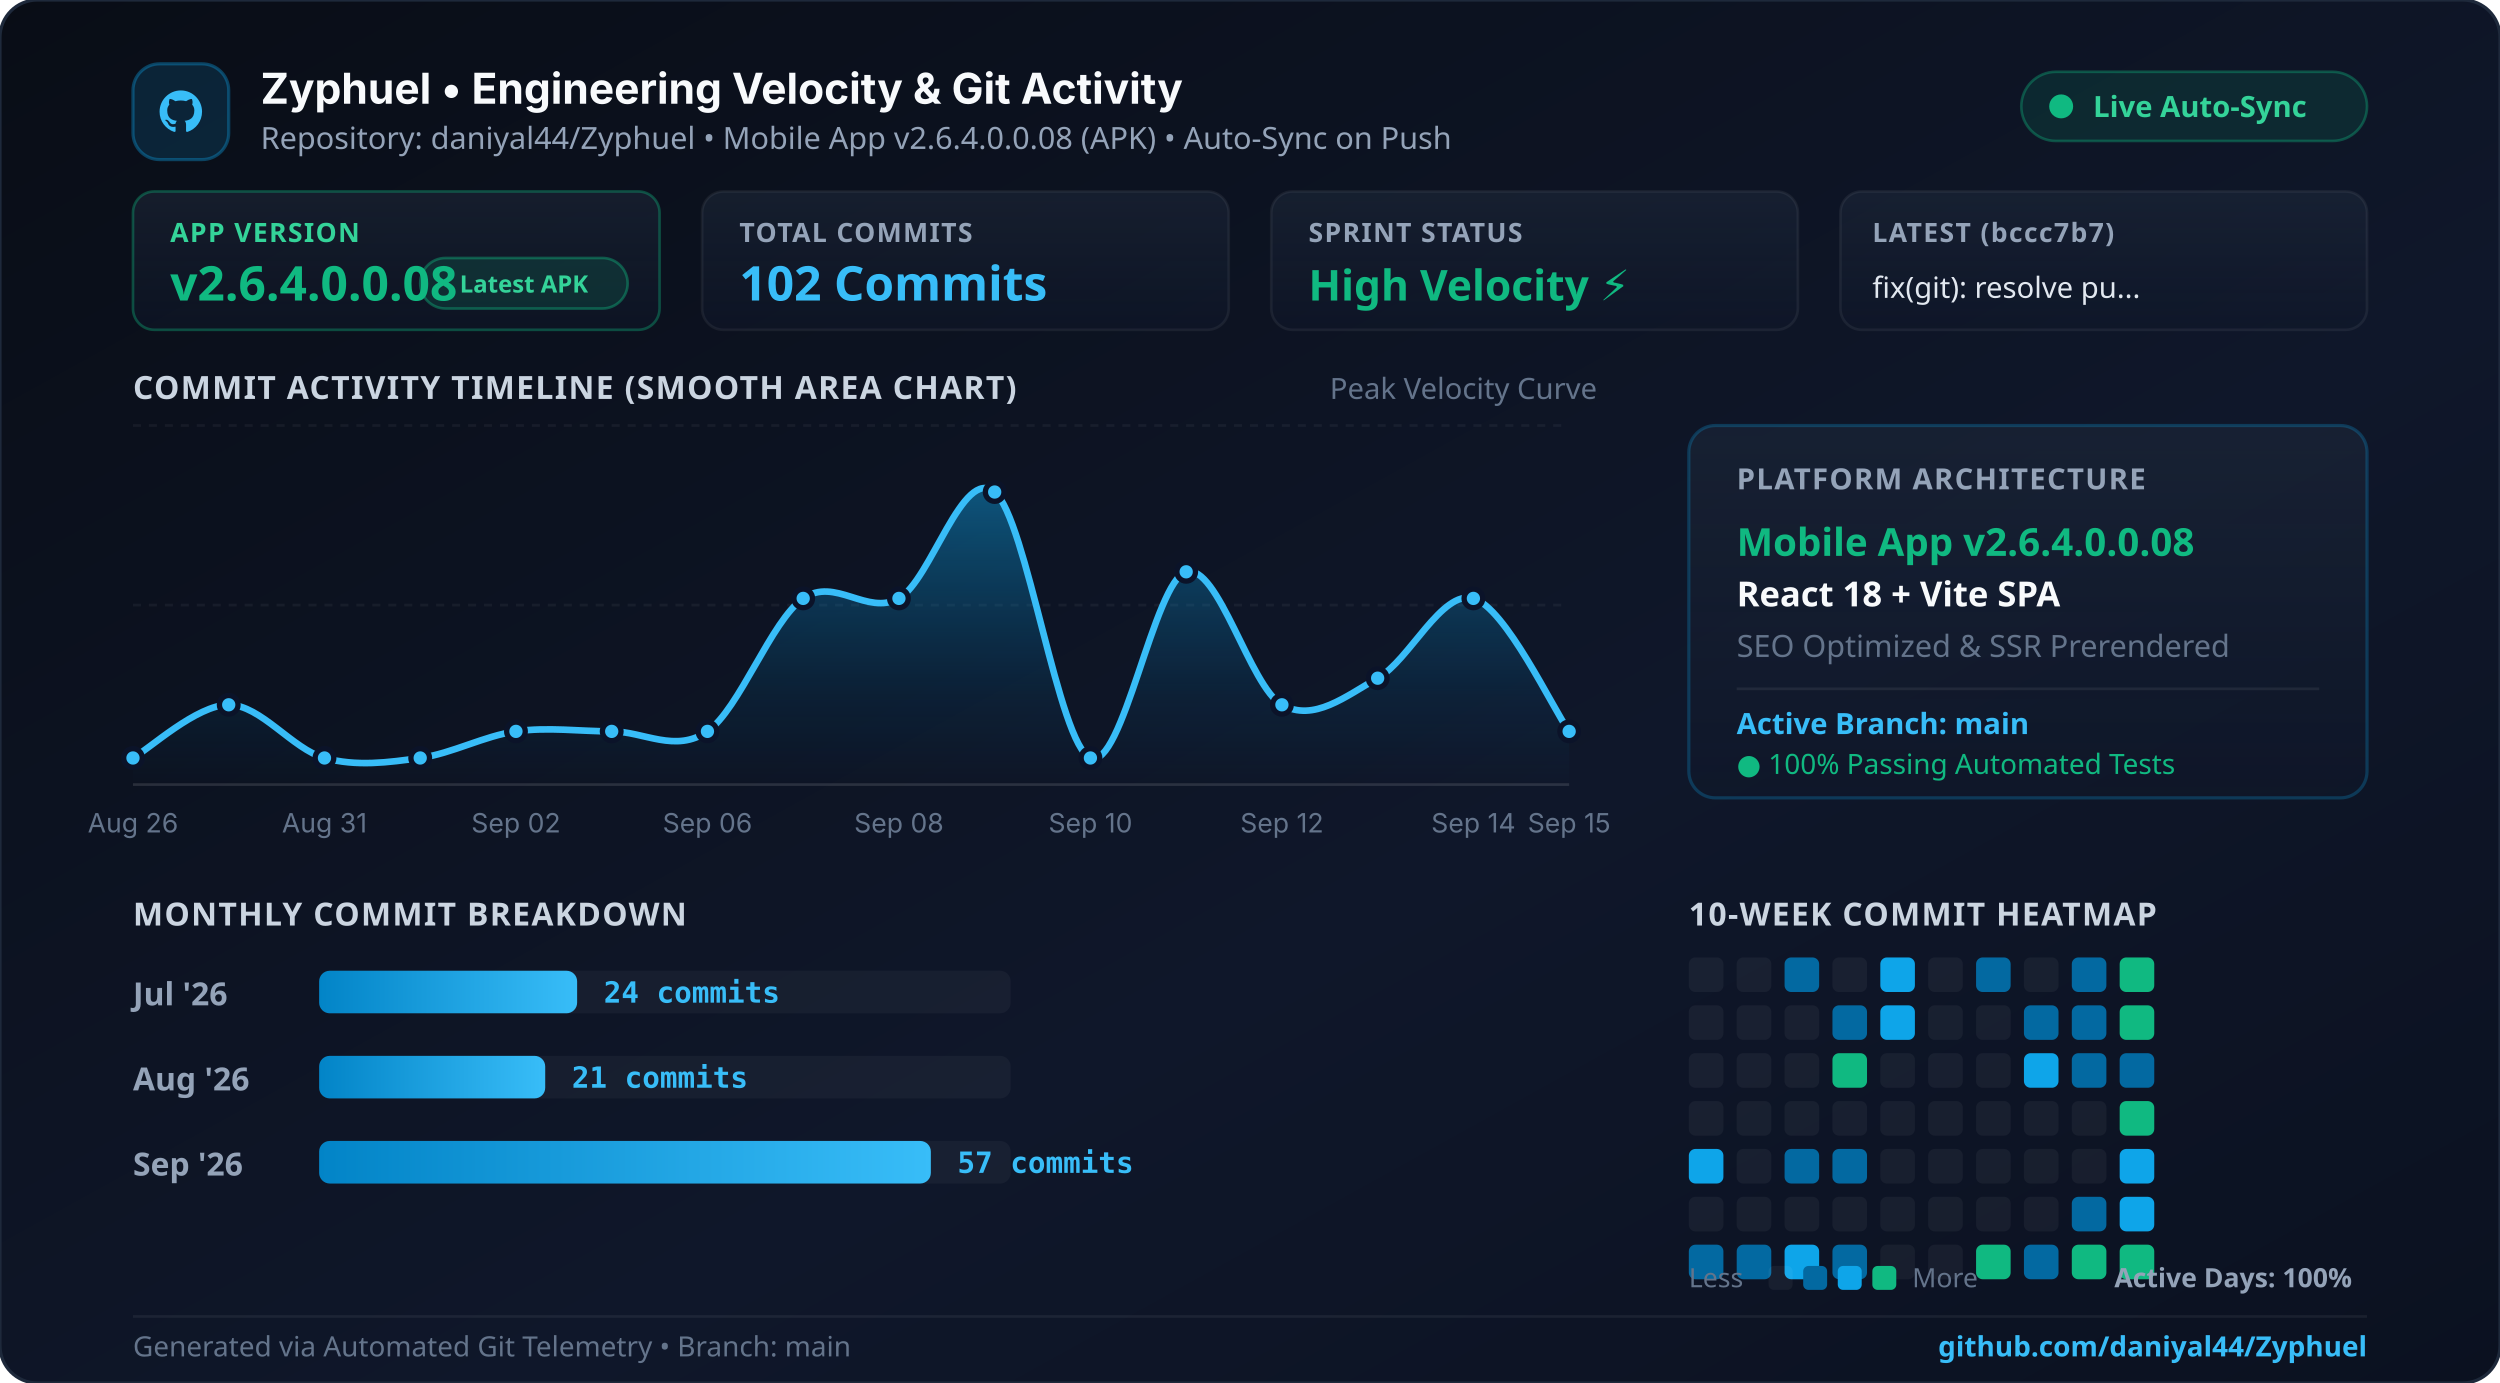
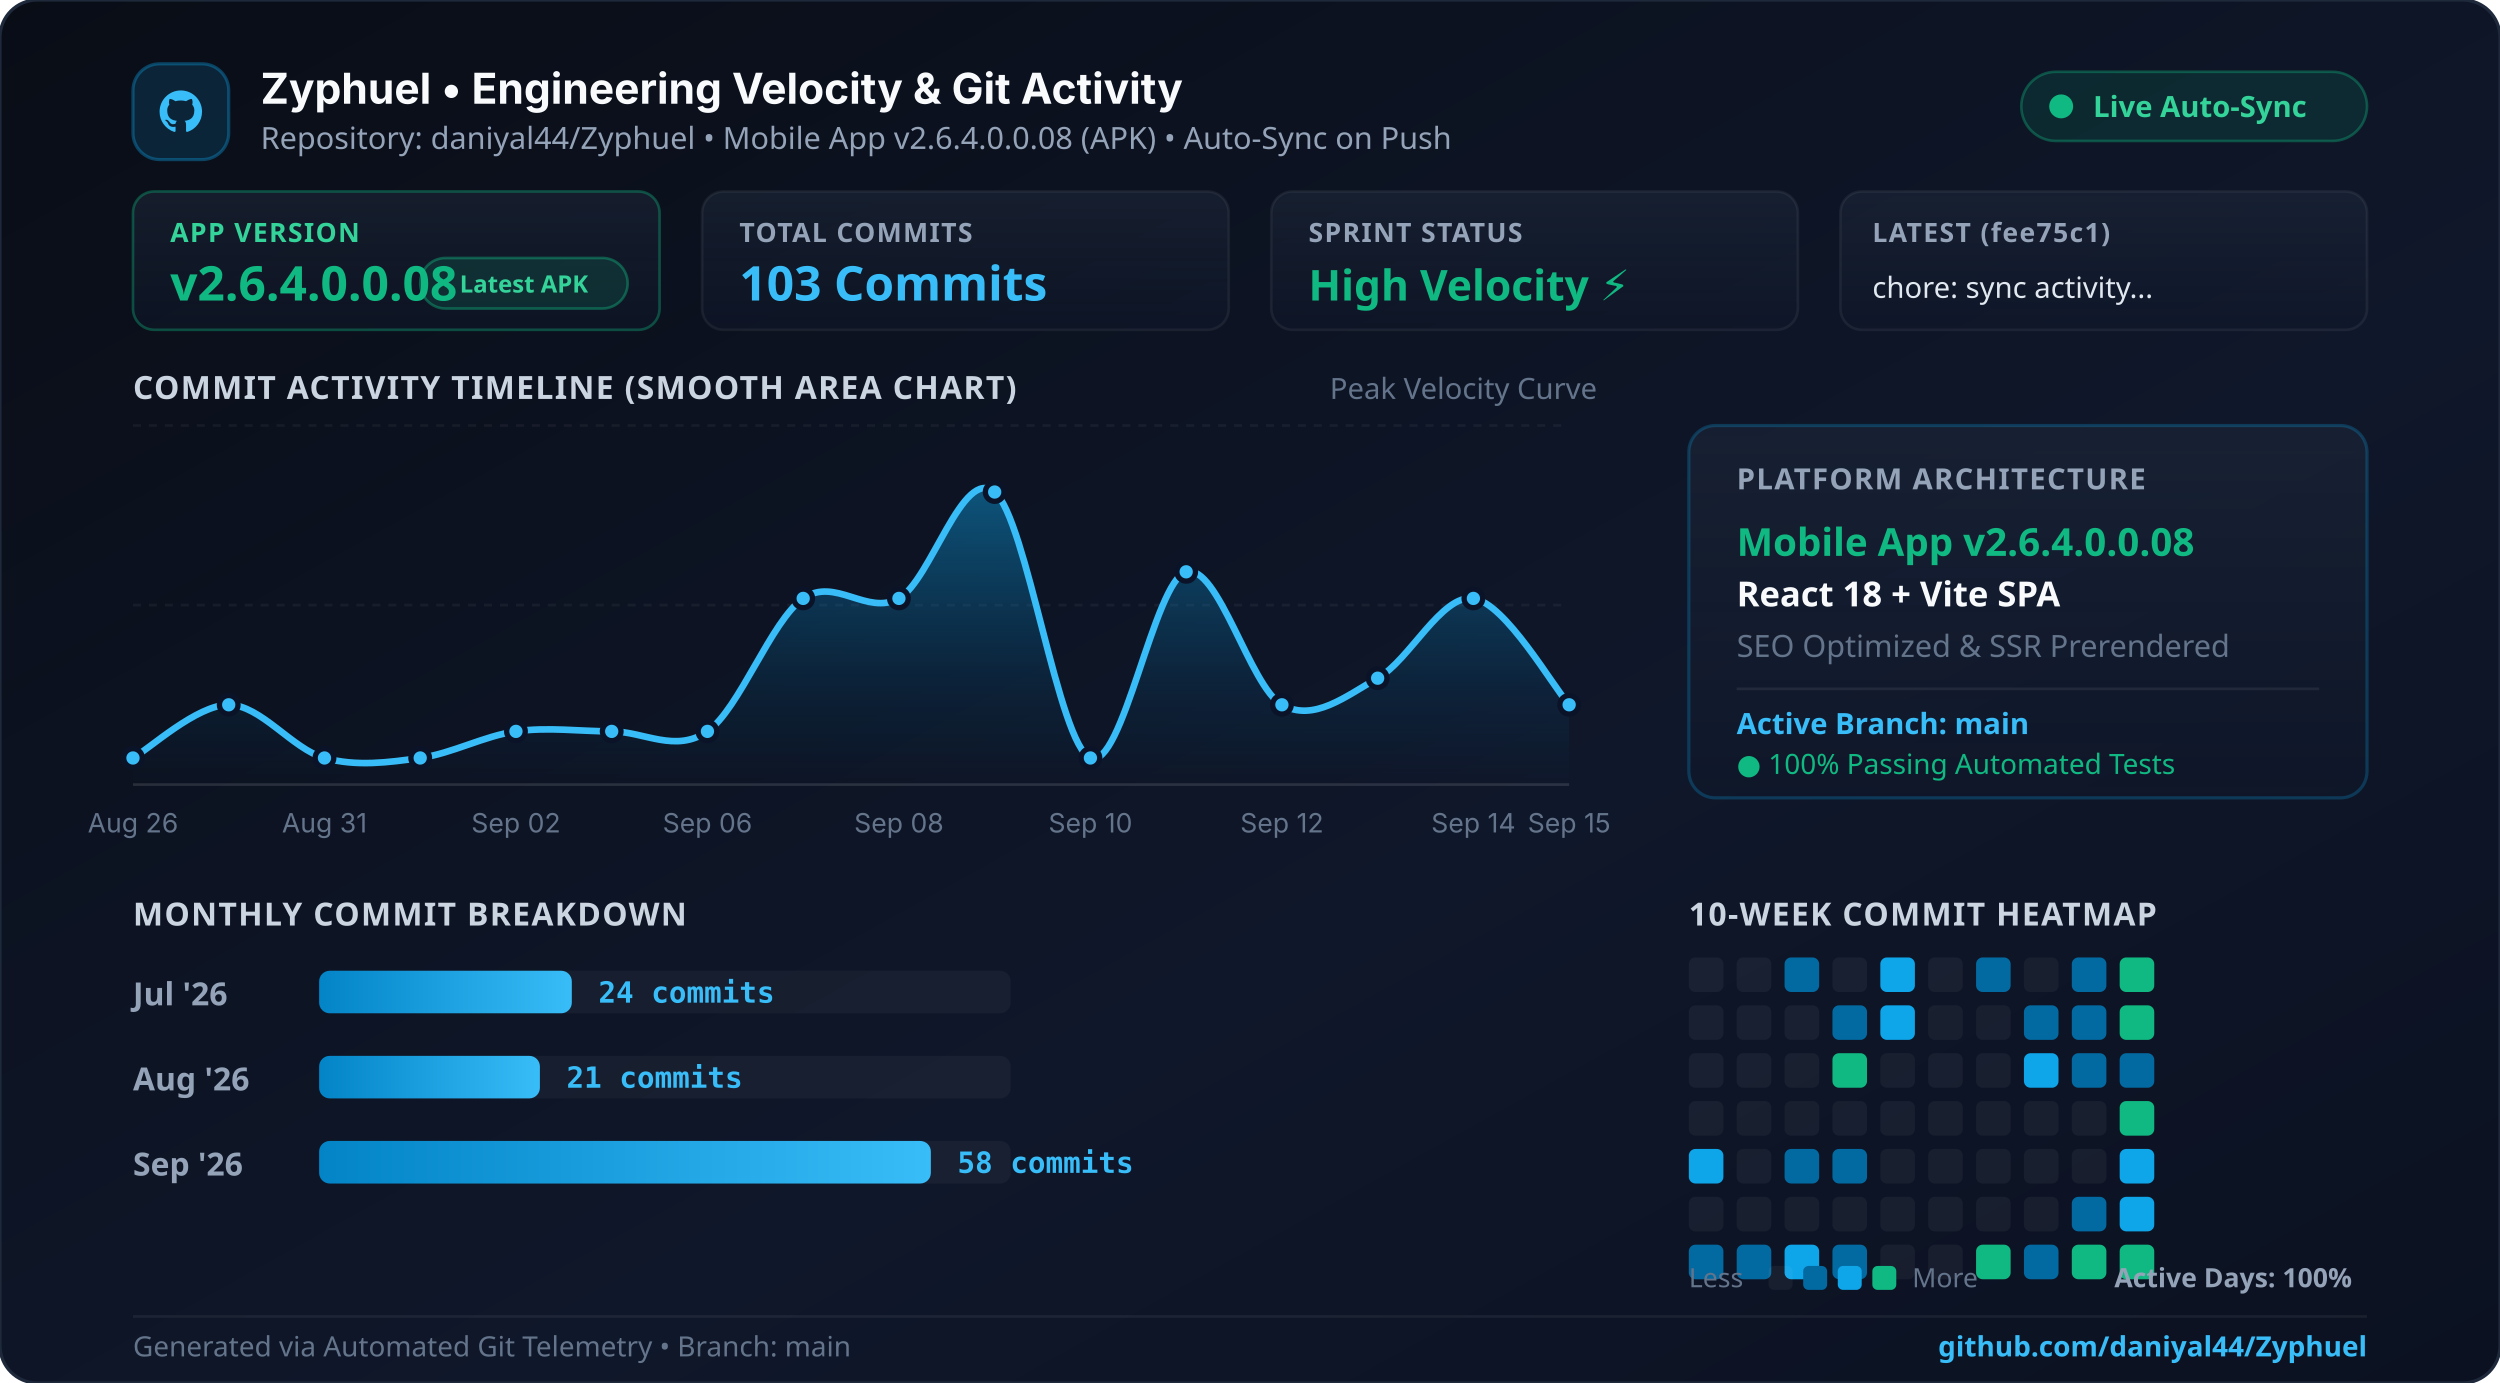
<svg xmlns="http://www.w3.org/2000/svg" width="940" height="520" viewBox="0 0 940 520" fill="none">
  <defs>
    <linearGradient id="bgGrad" x1="0%" y1="0%" x2="100%" y2="100%">
      <stop offset="0%" stop-color="#090d16" />
      <stop offset="60%" stop-color="#0f172a" />
      <stop offset="100%" stop-color="#0b1120" />
    </linearGradient>
    <linearGradient id="cardGrad" x1="0%" y1="0%" x2="0%" y2="100%">
      <stop offset="0%" stop-color="rgba(30, 41, 59, 0.55)" />
      <stop offset="100%" stop-color="rgba(15, 23, 42, 0.45)" />
    </linearGradient>
    <linearGradient id="areaGrad" x1="0%" y1="0%" x2="0%" y2="100%">
      <stop offset="0%" stop-color="#0ea5e9" stop-opacity="0.45" />
      <stop offset="70%" stop-color="#0284c7" stop-opacity="0.1" />
      <stop offset="100%" stop-color="#0284c7" stop-opacity="0.0" />
    </linearGradient>
    <linearGradient id="cyanGrad" x1="0%" y1="0%" x2="100%" y2="0%">
      <stop offset="0%" stop-color="#0284c7" />
      <stop offset="100%" stop-color="#38bdf8" />
    </linearGradient>
    <linearGradient id="topGlow" x1="0%" y1="0%" x2="100%" y2="0%">
      <stop offset="0%" stop-color="#0284c7" stop-opacity="0" />
      <stop offset="40%" stop-color="#38bdf8" stop-opacity="0.9" />
      <stop offset="70%" stop-color="#10b981" stop-opacity="0.8" />
      <stop offset="100%" stop-color="#10b981" stop-opacity="0" />
    </linearGradient>
  </defs>
  <rect width="940" height="520" rx="14" fill="url(#bgGrad)" stroke="#1e293b" stroke-width="1.2" />
  <line x1="60" y1="1.5" x2="880" y2="1.5" stroke="url(#topGlow)" stroke-width="2.5" />
  <g transform="translate(50, 24)">
    <rect width="36" height="36" rx="10" fill="rgba(14, 165, 233, 0.15)" stroke="rgba(14, 165, 233, 0.35)" stroke-width="1.2" />
    <path d="M18 10 C13.58 10 10 13.58 10 18 C10 21.54 12.29 24.53 15.47 25.59 C15.87 25.66 16.02 25.42 16.02 25.21 C16.02 25.02 16.01 24.39 16.01 23.63 C13.79 24.11 13.32 22.68 13.32 22.68 C12.95 21.76 12.43 21.51 12.43 21.51 C11.71 21.01 12.49 21.02 12.49 21.02 C13.28 21.08 13.7 21.84 13.7 21.84 C14.41 23.05 15.56 22.7 16.01 22.5 C16.08 21.99 16.29 21.63 16.51 21.43 C14.73 21.23 12.87 20.54 12.87 17.48 C12.87 16.61 13.18 15.9 13.69 15.34 C13.61 15.14 13.33 14.33 13.77 13.23 C13.77 13.23 14.44 13.01 15.97 14.05 C16.61 13.87 17.29 13.78 17.97 13.78 C18.65 13.78 19.33 13.87 19.97 14.05 C21.5 13.01 22.17 13.23 22.17 13.23 C22.61 14.33 22.33 15.14 22.25 15.34 C22.77 15.9 23.07 16.61 23.07 17.48 C23.07 20.55 21.2 21.23 19.42 21.43 C19.7 21.68 19.96 22.16 19.96 22.9 C19.96 23.95 19.95 24.8 19.95 25.21 C19.95 25.42 20.1 25.67 20.5 25.59 C23.68 24.53 25.97 21.54 25.97 18 C25.97 13.58 22.39 10 18 10 Z" fill="#38bdf8" />
    <text x="48" y="15" fill="#f8fafc" font-family="system-ui, -apple-system, sans-serif" font-size="16" font-weight="700">Zyphuel • Engineering Velocity &amp; Git Activity</text>
    <text x="48" y="32" fill="#94a3b8" font-family="system-ui, sans-serif" font-size="11.5">Repository: daniyal44/Zyphuel • Mobile App v2.6.4.0.0.08 (APK) • Auto-Sync on Push</text>
    <rect x="710" y="3" width="130" height="26" rx="13" fill="rgba(16, 185, 129, 0.12)" stroke="rgba(16, 185, 129, 0.35)" stroke-width="1" />
    <circle cx="725" cy="16" r="4.5" fill="#10b981" />
    <text x="737" y="20" fill="#34d399" font-family="system-ui, sans-serif" font-size="11" font-weight="700">Live Auto-Sync</text>
  </g>
  <g transform="translate(50, 72)">
    <rect x="0" y="0" width="198" height="52" rx="8" fill="url(#cardGrad)" stroke="rgba(16, 185, 129, 0.35)" />
    <text x="14" y="19" fill="#34d399" font-family="system-ui, sans-serif" font-size="10" font-weight="700" letter-spacing="0.5">APP VERSION</text>
    <text x="14" y="41" fill="#10b981" font-family="system-ui, sans-serif" font-size="18" font-weight="800">v2.6.4.0.0.08</text>
    <rect x="108" y="25" width="78" height="19" rx="9.5" fill="rgba(16, 185, 129, 0.15)" stroke="rgba(16, 185, 129, 0.4)" stroke-width="1" />
    <text x="147" y="38" fill="#34d399" font-family="system-ui, sans-serif" font-size="9" font-weight="700" text-anchor="middle">Latest APK</text>
    <rect x="214" y="0" width="198" height="52" rx="8" fill="url(#cardGrad)" stroke="rgba(255,255,255,0.06)" />
    <text x="228" y="19" fill="#94a3b8" font-family="system-ui, sans-serif" font-size="10" font-weight="700" letter-spacing="0.5">TOTAL COMMITS</text>
-     <text x="228" y="41" fill="#38bdf8" font-family="system-ui, sans-serif" font-size="18" font-weight="800">102 Commits</text>
+     <text x="228" y="41" fill="#38bdf8" font-family="system-ui, sans-serif" font-size="18" font-weight="800">103 Commits</text>
    <rect x="428" y="0" width="198" height="52" rx="8" fill="url(#cardGrad)" stroke="rgba(255,255,255,0.06)" />
    <text x="442" y="19" fill="#94a3b8" font-family="system-ui, sans-serif" font-size="10" font-weight="700" letter-spacing="0.5">SPRINT STATUS</text>
    <text x="442" y="41" fill="#10b981" font-family="system-ui, sans-serif" font-size="16" font-weight="800">High Velocity ⚡</text>
    <rect x="642" y="0" width="198" height="52" rx="8" fill="url(#cardGrad)" stroke="rgba(255,255,255,0.06)" />
-     <text x="654" y="19" fill="#94a3b8" font-family="system-ui, sans-serif" font-size="10" font-weight="700" letter-spacing="0.5">LATEST (bccc7b7)</text>
-     <text x="654" y="40" fill="#e2e8f0" font-family="system-ui, sans-serif" font-size="11" font-weight="500">fix(git): resolve pu...</text>
+     <text x="654" y="19" fill="#94a3b8" font-family="system-ui, sans-serif" font-size="10" font-weight="700" letter-spacing="0.5">LATEST (fee75c1)</text>
+     <text x="654" y="40" fill="#e2e8f0" font-family="system-ui, sans-serif" font-size="11" font-weight="500">chore: sync activity...</text>
  </g>
  <text x="50" y="150" fill="#cbd5e1" font-family="system-ui, sans-serif" font-size="12" font-weight="700" letter-spacing="0.5">COMMIT ACTIVITY TIMELINE (SMOOTH AREA CHART)</text>
  <text x="500" y="150" fill="#64748b" font-family="system-ui, sans-serif" font-size="11">Peak Velocity Curve</text>
  <line x1="50" y1="160" x2="590" y2="160" stroke="rgba(255,255,255,0.05)" stroke-dasharray="3 3" />
  <line x1="50" y1="227.5" x2="590" y2="227.5" stroke="rgba(255,255,255,0.05)" stroke-dasharray="3 3" />
  <line x1="50" y1="295" x2="590" y2="295" stroke="rgba(255,255,255,0.12)" />
-   <path d="M 50.0 285.0 C 56.0 281.7, 74.0 265.0, 86.0 265.0 C 98.0 265.0, 110.0 281.7, 122.0 285.0 C 134.0 288.3, 146.0 286.7, 158.0 285.0 C 170.0 283.3, 182.0 276.7, 194.0 275.0 C 206.0 273.3, 218.0 275.0, 230.0 275.0 C 242.0 275.0, 254.0 283.3, 266.0 275.0 C 278.0 266.7, 290.0 233.3, 302.0 225.0 C 314.0 216.7, 326.0 231.7, 338.0 225.0 C 350.0 218.3, 362.0 175.0, 374.0 185.0 C 386.0 195.0, 398.0 280.0, 410.0 285.0 C 422.0 290.0, 434.0 218.3, 446.0 215.0 C 458.0 211.7, 470.0 258.3, 482.0 265.0 C 494.0 271.7, 506.0 261.7, 518.0 255.0 C 530.0 248.3, 542.0 221.7, 554.0 225.0 C 566.0 228.3, 584.0 266.7, 590.0 275.0 L 590.0 295.0 L 50.0 295.0 Z" fill="url(#areaGrad)" />
-   <path d="M 50.0 285.0 C 56.0 281.7, 74.0 265.0, 86.0 265.0 C 98.0 265.0, 110.0 281.7, 122.0 285.0 C 134.0 288.3, 146.0 286.7, 158.0 285.0 C 170.0 283.3, 182.0 276.7, 194.0 275.0 C 206.0 273.3, 218.0 275.0, 230.0 275.0 C 242.0 275.0, 254.0 283.3, 266.0 275.0 C 278.0 266.7, 290.0 233.3, 302.0 225.0 C 314.0 216.7, 326.0 231.7, 338.0 225.0 C 350.0 218.3, 362.0 175.0, 374.0 185.0 C 386.0 195.0, 398.0 280.0, 410.0 285.0 C 422.0 290.0, 434.0 218.3, 446.0 215.0 C 458.0 211.7, 470.0 258.3, 482.0 265.0 C 494.0 271.7, 506.0 261.7, 518.0 255.0 C 530.0 248.3, 542.0 221.7, 554.0 225.0 C 566.0 228.3, 584.0 266.7, 590.0 275.0" fill="none" stroke="#38bdf8" stroke-width="2.5" stroke-linecap="round" />
+   <path d="M 50.0 285.0 C 56.0 281.7, 74.0 265.0, 86.0 265.0 C 98.0 265.0, 110.0 281.7, 122.0 285.0 C 134.0 288.3, 146.0 286.7, 158.0 285.0 C 170.0 283.3, 182.0 276.7, 194.0 275.0 C 206.0 273.3, 218.0 275.0, 230.0 275.0 C 242.0 275.0, 254.0 283.3, 266.0 275.0 C 278.0 266.7, 290.0 233.3, 302.0 225.0 C 314.0 216.7, 326.0 231.7, 338.0 225.0 C 350.0 218.3, 362.0 175.0, 374.0 185.0 C 386.0 195.0, 398.0 280.0, 410.0 285.0 C 422.0 290.0, 434.0 218.3, 446.0 215.0 C 458.0 211.7, 470.0 258.3, 482.0 265.0 C 494.0 271.7, 506.0 261.7, 518.0 255.0 C 530.0 248.3, 542.0 223.3, 554.0 225.0 C 566.0 226.7, 584.0 258.3, 590.0 265.0 L 590.0 295.0 L 50.0 295.0 Z" fill="url(#areaGrad)" />
+   <path d="M 50.0 285.0 C 56.0 281.7, 74.0 265.0, 86.0 265.0 C 98.0 265.0, 110.0 281.7, 122.0 285.0 C 134.0 288.3, 146.0 286.7, 158.0 285.0 C 170.0 283.3, 182.0 276.7, 194.0 275.0 C 206.0 273.3, 218.0 275.0, 230.0 275.0 C 242.0 275.0, 254.0 283.3, 266.0 275.0 C 278.0 266.7, 290.0 233.3, 302.0 225.0 C 314.0 216.7, 326.0 231.7, 338.0 225.0 C 350.0 218.3, 362.0 175.0, 374.0 185.0 C 386.0 195.0, 398.0 280.0, 410.0 285.0 C 422.0 290.0, 434.0 218.3, 446.0 215.0 C 458.0 211.7, 470.0 258.3, 482.0 265.0 C 494.0 271.7, 506.0 261.7, 518.0 255.0 C 530.0 248.3, 542.0 223.3, 554.0 225.0 C 566.0 226.7, 584.0 258.3, 590.0 265.0" fill="none" stroke="#38bdf8" stroke-width="2.5" stroke-linecap="round" />
  <circle cx="50.0" cy="285.0" r="3.5" fill="#38bdf8" stroke="#0b1329" stroke-width="2" />
  <text x="50.0" y="313" fill="#64748b" font-family="system-ui, -apple-system, sans-serif" font-size="10" text-anchor="middle">Aug 26</text>
  <circle cx="86.0" cy="265.0" r="3.5" fill="#38bdf8" stroke="#0b1329" stroke-width="2" />
  <circle cx="122.0" cy="285.0" r="3.5" fill="#38bdf8" stroke="#0b1329" stroke-width="2" />
  <text x="122.0" y="313" fill="#64748b" font-family="system-ui, -apple-system, sans-serif" font-size="10" text-anchor="middle">Aug 31</text>
  <circle cx="158.0" cy="285.0" r="3.5" fill="#38bdf8" stroke="#0b1329" stroke-width="2" />
  <circle cx="194.0" cy="275.0" r="3.5" fill="#38bdf8" stroke="#0b1329" stroke-width="2" />
  <text x="194.0" y="313" fill="#64748b" font-family="system-ui, -apple-system, sans-serif" font-size="10" text-anchor="middle">Sep 02</text>
  <circle cx="230.0" cy="275.0" r="3.5" fill="#38bdf8" stroke="#0b1329" stroke-width="2" />
  <circle cx="266.0" cy="275.0" r="3.5" fill="#38bdf8" stroke="#0b1329" stroke-width="2" />
  <text x="266.0" y="313" fill="#64748b" font-family="system-ui, -apple-system, sans-serif" font-size="10" text-anchor="middle">Sep 06</text>
  <circle cx="302.0" cy="225.0" r="3.5" fill="#38bdf8" stroke="#0b1329" stroke-width="2" />
  <circle cx="338.0" cy="225.0" r="3.5" fill="#38bdf8" stroke="#0b1329" stroke-width="2" />
  <text x="338.0" y="313" fill="#64748b" font-family="system-ui, -apple-system, sans-serif" font-size="10" text-anchor="middle">Sep 08</text>
  <circle cx="374.0" cy="185.0" r="3.5" fill="#38bdf8" stroke="#0b1329" stroke-width="2" />
  <circle cx="410.0" cy="285.0" r="3.5" fill="#38bdf8" stroke="#0b1329" stroke-width="2" />
  <text x="410.0" y="313" fill="#64748b" font-family="system-ui, -apple-system, sans-serif" font-size="10" text-anchor="middle">Sep 10</text>
  <circle cx="446.0" cy="215.0" r="3.5" fill="#38bdf8" stroke="#0b1329" stroke-width="2" />
  <circle cx="482.0" cy="265.0" r="3.5" fill="#38bdf8" stroke="#0b1329" stroke-width="2" />
  <text x="482.0" y="313" fill="#64748b" font-family="system-ui, -apple-system, sans-serif" font-size="10" text-anchor="middle">Sep 12</text>
  <circle cx="518.0" cy="255.0" r="3.5" fill="#38bdf8" stroke="#0b1329" stroke-width="2" />
  <circle cx="554.0" cy="225.0" r="3.5" fill="#38bdf8" stroke="#0b1329" stroke-width="2" />
  <text x="554.0" y="313" fill="#64748b" font-family="system-ui, -apple-system, sans-serif" font-size="10" text-anchor="middle">Sep 14</text>
-   <circle cx="590.0" cy="275.0" r="3.5" fill="#38bdf8" stroke="#0b1329" stroke-width="2" />
+   <circle cx="590.0" cy="265.0" r="3.5" fill="#38bdf8" stroke="#0b1329" stroke-width="2" />
  <text x="590.0" y="313" fill="#64748b" font-family="system-ui, -apple-system, sans-serif" font-size="10" text-anchor="middle">Sep 15</text>
  <g transform="translate(635, 160)">
    <rect width="255" height="140" rx="10" fill="url(#cardGrad)" stroke="rgba(14, 165, 233, 0.25)" stroke-width="1.2" />
    <text x="18" y="24" fill="#94a3b8" font-family="system-ui, sans-serif" font-size="11" font-weight="700" letter-spacing="0.5">PLATFORM ARCHITECTURE</text>
    <text x="18" y="49" fill="#10b981" font-family="system-ui, sans-serif" font-size="14.5" font-weight="700">Mobile App v2.6.4.0.0.08</text>
    <text x="18" y="68" fill="#f8fafc" font-family="system-ui, sans-serif" font-size="13" font-weight="600">React 18 + Vite SPA</text>
    <text x="18" y="87" fill="#64748b" font-family="system-ui, sans-serif" font-size="11.5">SEO Optimized &amp; SSR Prerendered</text>
    <line x1="18" y1="99" x2="237" y2="99" stroke="rgba(255,255,255,0.07)" />
    <text x="18" y="116" fill="#38bdf8" font-family="system-ui, sans-serif" font-size="11" font-weight="600">Active Branch: main</text>
    <text x="18" y="131" fill="#10b981" font-family="system-ui, sans-serif" font-size="10.5">● 100% Passing Automated Tests</text>
  </g>
  <text x="50" y="348" fill="#cbd5e1" font-family="system-ui, sans-serif" font-size="12" font-weight="700" letter-spacing="0.5">MONTHLY COMMIT BREAKDOWN</text>
  <text x="635" y="348" fill="#cbd5e1" font-family="system-ui, sans-serif" font-size="12" font-weight="700" letter-spacing="0.5">10-WEEK COMMIT HEATMAP</text>
  <text x="50" y="378" fill="#94a3b8" font-family="system-ui, sans-serif" font-size="12" font-weight="600">Jul '26</text>
  <rect x="120" y="365" width="260" height="16" rx="4" fill="rgba(255,255,255,0.04)" />
-   <rect x="120" y="365" width="97" height="16" rx="4" fill="url(#cyanGrad)" />
-   <text x="227" y="377" fill="#38bdf8" font-family="monospace" font-size="11" font-weight="700">24 commits</text>
+   <rect x="120" y="365" width="95" height="16" rx="4" fill="url(#cyanGrad)" />
+   <text x="225" y="377" fill="#38bdf8" font-family="monospace" font-size="11" font-weight="700">24 commits</text>
  <text x="50" y="410" fill="#94a3b8" font-family="system-ui, sans-serif" font-size="12" font-weight="600">Aug '26</text>
  <rect x="120" y="397" width="260" height="16" rx="4" fill="rgba(255,255,255,0.04)" />
-   <rect x="120" y="397" width="85" height="16" rx="4" fill="url(#cyanGrad)" />
-   <text x="215" y="409" fill="#38bdf8" font-family="monospace" font-size="11" font-weight="700">21 commits</text>
+   <rect x="120" y="397" width="83" height="16" rx="4" fill="url(#cyanGrad)" />
+   <text x="213" y="409" fill="#38bdf8" font-family="monospace" font-size="11" font-weight="700">21 commits</text>
  <text x="50" y="442" fill="#94a3b8" font-family="system-ui, sans-serif" font-size="12" font-weight="600">Sep '26</text>
  <rect x="120" y="429" width="260" height="16" rx="4" fill="rgba(255,255,255,0.04)" />
  <rect x="120" y="429" width="230" height="16" rx="4" fill="url(#cyanGrad)" />
-   <text x="360" y="441" fill="#38bdf8" font-family="monospace" font-size="11" font-weight="700">57 commits</text>
+   <text x="360" y="441" fill="#38bdf8" font-family="monospace" font-size="11" font-weight="700">58 commits</text>
  <g>
    <rect x="635" y="360" width="13" height="13" rx="2.5" fill="rgba(255,255,255,0.05)" />
    <rect x="635" y="378" width="13" height="13" rx="2.5" fill="rgba(255,255,255,0.05)" />
    <rect x="635" y="396" width="13" height="13" rx="2.5" fill="rgba(255,255,255,0.05)" />
    <rect x="635" y="414" width="13" height="13" rx="2.5" fill="rgba(255,255,255,0.05)" />
    <rect x="635" y="432" width="13" height="13" rx="2.5" fill="#0ea5e9" />
    <rect x="635" y="450" width="13" height="13" rx="2.5" fill="rgba(255,255,255,0.05)" />
    <rect x="635" y="468" width="13" height="13" rx="2.5" fill="#0369a1" />
    <rect x="653" y="360" width="13" height="13" rx="2.5" fill="rgba(255,255,255,0.05)" />
    <rect x="653" y="378" width="13" height="13" rx="2.5" fill="rgba(255,255,255,0.05)" />
    <rect x="653" y="396" width="13" height="13" rx="2.5" fill="rgba(255,255,255,0.05)" />
    <rect x="653" y="414" width="13" height="13" rx="2.5" fill="rgba(255,255,255,0.05)" />
    <rect x="653" y="432" width="13" height="13" rx="2.5" fill="rgba(255,255,255,0.05)" />
    <rect x="653" y="450" width="13" height="13" rx="2.5" fill="rgba(255,255,255,0.05)" />
    <rect x="653" y="468" width="13" height="13" rx="2.5" fill="#0369a1" />
    <rect x="671" y="360" width="13" height="13" rx="2.5" fill="#0369a1" />
    <rect x="671" y="378" width="13" height="13" rx="2.5" fill="rgba(255,255,255,0.05)" />
    <rect x="671" y="396" width="13" height="13" rx="2.5" fill="rgba(255,255,255,0.05)" />
    <rect x="671" y="414" width="13" height="13" rx="2.5" fill="rgba(255,255,255,0.05)" />
    <rect x="671" y="432" width="13" height="13" rx="2.5" fill="#0369a1" />
    <rect x="671" y="450" width="13" height="13" rx="2.5" fill="rgba(255,255,255,0.05)" />
    <rect x="671" y="468" width="13" height="13" rx="2.5" fill="#0ea5e9" />
    <rect x="689" y="360" width="13" height="13" rx="2.5" fill="rgba(255,255,255,0.05)" />
    <rect x="689" y="378" width="13" height="13" rx="2.5" fill="#0369a1" />
    <rect x="689" y="396" width="13" height="13" rx="2.5" fill="#10b981" />
    <rect x="689" y="414" width="13" height="13" rx="2.5" fill="rgba(255,255,255,0.05)" />
    <rect x="689" y="432" width="13" height="13" rx="2.5" fill="#0369a1" />
    <rect x="689" y="450" width="13" height="13" rx="2.5" fill="rgba(255,255,255,0.05)" />
    <rect x="689" y="468" width="13" height="13" rx="2.5" fill="#0369a1" />
    <rect x="707" y="360" width="13" height="13" rx="2.5" fill="#0ea5e9" />
    <rect x="707" y="378" width="13" height="13" rx="2.5" fill="#0ea5e9" />
    <rect x="707" y="396" width="13" height="13" rx="2.5" fill="rgba(255,255,255,0.05)" />
    <rect x="707" y="414" width="13" height="13" rx="2.5" fill="rgba(255,255,255,0.05)" />
    <rect x="707" y="432" width="13" height="13" rx="2.5" fill="rgba(255,255,255,0.05)" />
    <rect x="707" y="450" width="13" height="13" rx="2.5" fill="rgba(255,255,255,0.05)" />
    <rect x="707" y="468" width="13" height="13" rx="2.5" fill="rgba(255,255,255,0.05)" />
    <rect x="725" y="360" width="13" height="13" rx="2.5" fill="rgba(255,255,255,0.05)" />
    <rect x="725" y="378" width="13" height="13" rx="2.5" fill="rgba(255,255,255,0.05)" />
    <rect x="725" y="396" width="13" height="13" rx="2.5" fill="rgba(255,255,255,0.05)" />
    <rect x="725" y="414" width="13" height="13" rx="2.5" fill="rgba(255,255,255,0.05)" />
    <rect x="725" y="432" width="13" height="13" rx="2.5" fill="rgba(255,255,255,0.05)" />
    <rect x="725" y="450" width="13" height="13" rx="2.5" fill="rgba(255,255,255,0.05)" />
    <rect x="725" y="468" width="13" height="13" rx="2.5" fill="rgba(255,255,255,0.05)" />
    <rect x="743" y="360" width="13" height="13" rx="2.5" fill="#0369a1" />
    <rect x="743" y="378" width="13" height="13" rx="2.5" fill="rgba(255,255,255,0.05)" />
    <rect x="743" y="396" width="13" height="13" rx="2.5" fill="rgba(255,255,255,0.05)" />
    <rect x="743" y="414" width="13" height="13" rx="2.5" fill="rgba(255,255,255,0.05)" />
    <rect x="743" y="432" width="13" height="13" rx="2.5" fill="rgba(255,255,255,0.05)" />
    <rect x="743" y="450" width="13" height="13" rx="2.5" fill="rgba(255,255,255,0.05)" />
    <rect x="743" y="468" width="13" height="13" rx="2.5" fill="#10b981" />
    <rect x="761" y="360" width="13" height="13" rx="2.5" fill="rgba(255,255,255,0.05)" />
    <rect x="761" y="378" width="13" height="13" rx="2.5" fill="#0369a1" />
    <rect x="761" y="396" width="13" height="13" rx="2.5" fill="#0ea5e9" />
    <rect x="761" y="414" width="13" height="13" rx="2.5" fill="rgba(255,255,255,0.05)" />
    <rect x="761" y="432" width="13" height="13" rx="2.5" fill="rgba(255,255,255,0.05)" />
    <rect x="761" y="450" width="13" height="13" rx="2.5" fill="rgba(255,255,255,0.05)" />
    <rect x="761" y="468" width="13" height="13" rx="2.5" fill="#0369a1" />
    <rect x="779" y="360" width="13" height="13" rx="2.5" fill="#0369a1" />
    <rect x="779" y="378" width="13" height="13" rx="2.5" fill="#0369a1" />
    <rect x="779" y="396" width="13" height="13" rx="2.5" fill="#0369a1" />
    <rect x="779" y="414" width="13" height="13" rx="2.5" fill="rgba(255,255,255,0.05)" />
    <rect x="779" y="432" width="13" height="13" rx="2.5" fill="rgba(255,255,255,0.05)" />
    <rect x="779" y="450" width="13" height="13" rx="2.5" fill="#0369a1" />
    <rect x="779" y="468" width="13" height="13" rx="2.5" fill="#10b981" />
    <rect x="797" y="360" width="13" height="13" rx="2.5" fill="#10b981" />
    <rect x="797" y="378" width="13" height="13" rx="2.5" fill="#10b981" />
    <rect x="797" y="396" width="13" height="13" rx="2.5" fill="#0369a1" />
    <rect x="797" y="414" width="13" height="13" rx="2.5" fill="#10b981" />
    <rect x="797" y="432" width="13" height="13" rx="2.5" fill="#0ea5e9" />
    <rect x="797" y="450" width="13" height="13" rx="2.5" fill="#0ea5e9" />
    <rect x="797" y="468" width="13" height="13" rx="2.5" fill="#10b981" />
    <g transform="translate(635, 475)">
      <text x="0" y="9" fill="#64748b" font-family="system-ui, sans-serif" font-size="10">Less</text>
      <rect x="30" y="1" width="9" height="9" rx="2" fill="rgba(255,255,255,0.05)" />
      <rect x="43" y="1" width="9" height="9" rx="2" fill="#0369a1" />
      <rect x="56" y="1" width="9" height="9" rx="2" fill="#0ea5e9" />
      <rect x="69" y="1" width="9" height="9" rx="2" fill="#10b981" />
      <text x="84" y="9" fill="#64748b" font-family="system-ui, sans-serif" font-size="10">More</text>
      <text x="160" y="9" fill="#94a3b8" font-family="system-ui, sans-serif" font-size="10" font-weight="600">Active Days: 100%</text>
    </g>
  </g>
  <line x1="50" y1="495" x2="890" y2="495" stroke="rgba(255,255,255,0.06)" />
  <text x="50" y="510" fill="#64748b" font-family="system-ui, sans-serif" font-size="10.5">Generated via Automated Git Telemetry • Branch: main</text>
  <text x="890" y="510" fill="#38bdf8" font-family="system-ui, sans-serif" font-size="10.5" font-weight="600" text-anchor="end">github.com/daniyal44/Zyphuel</text>
</svg>
